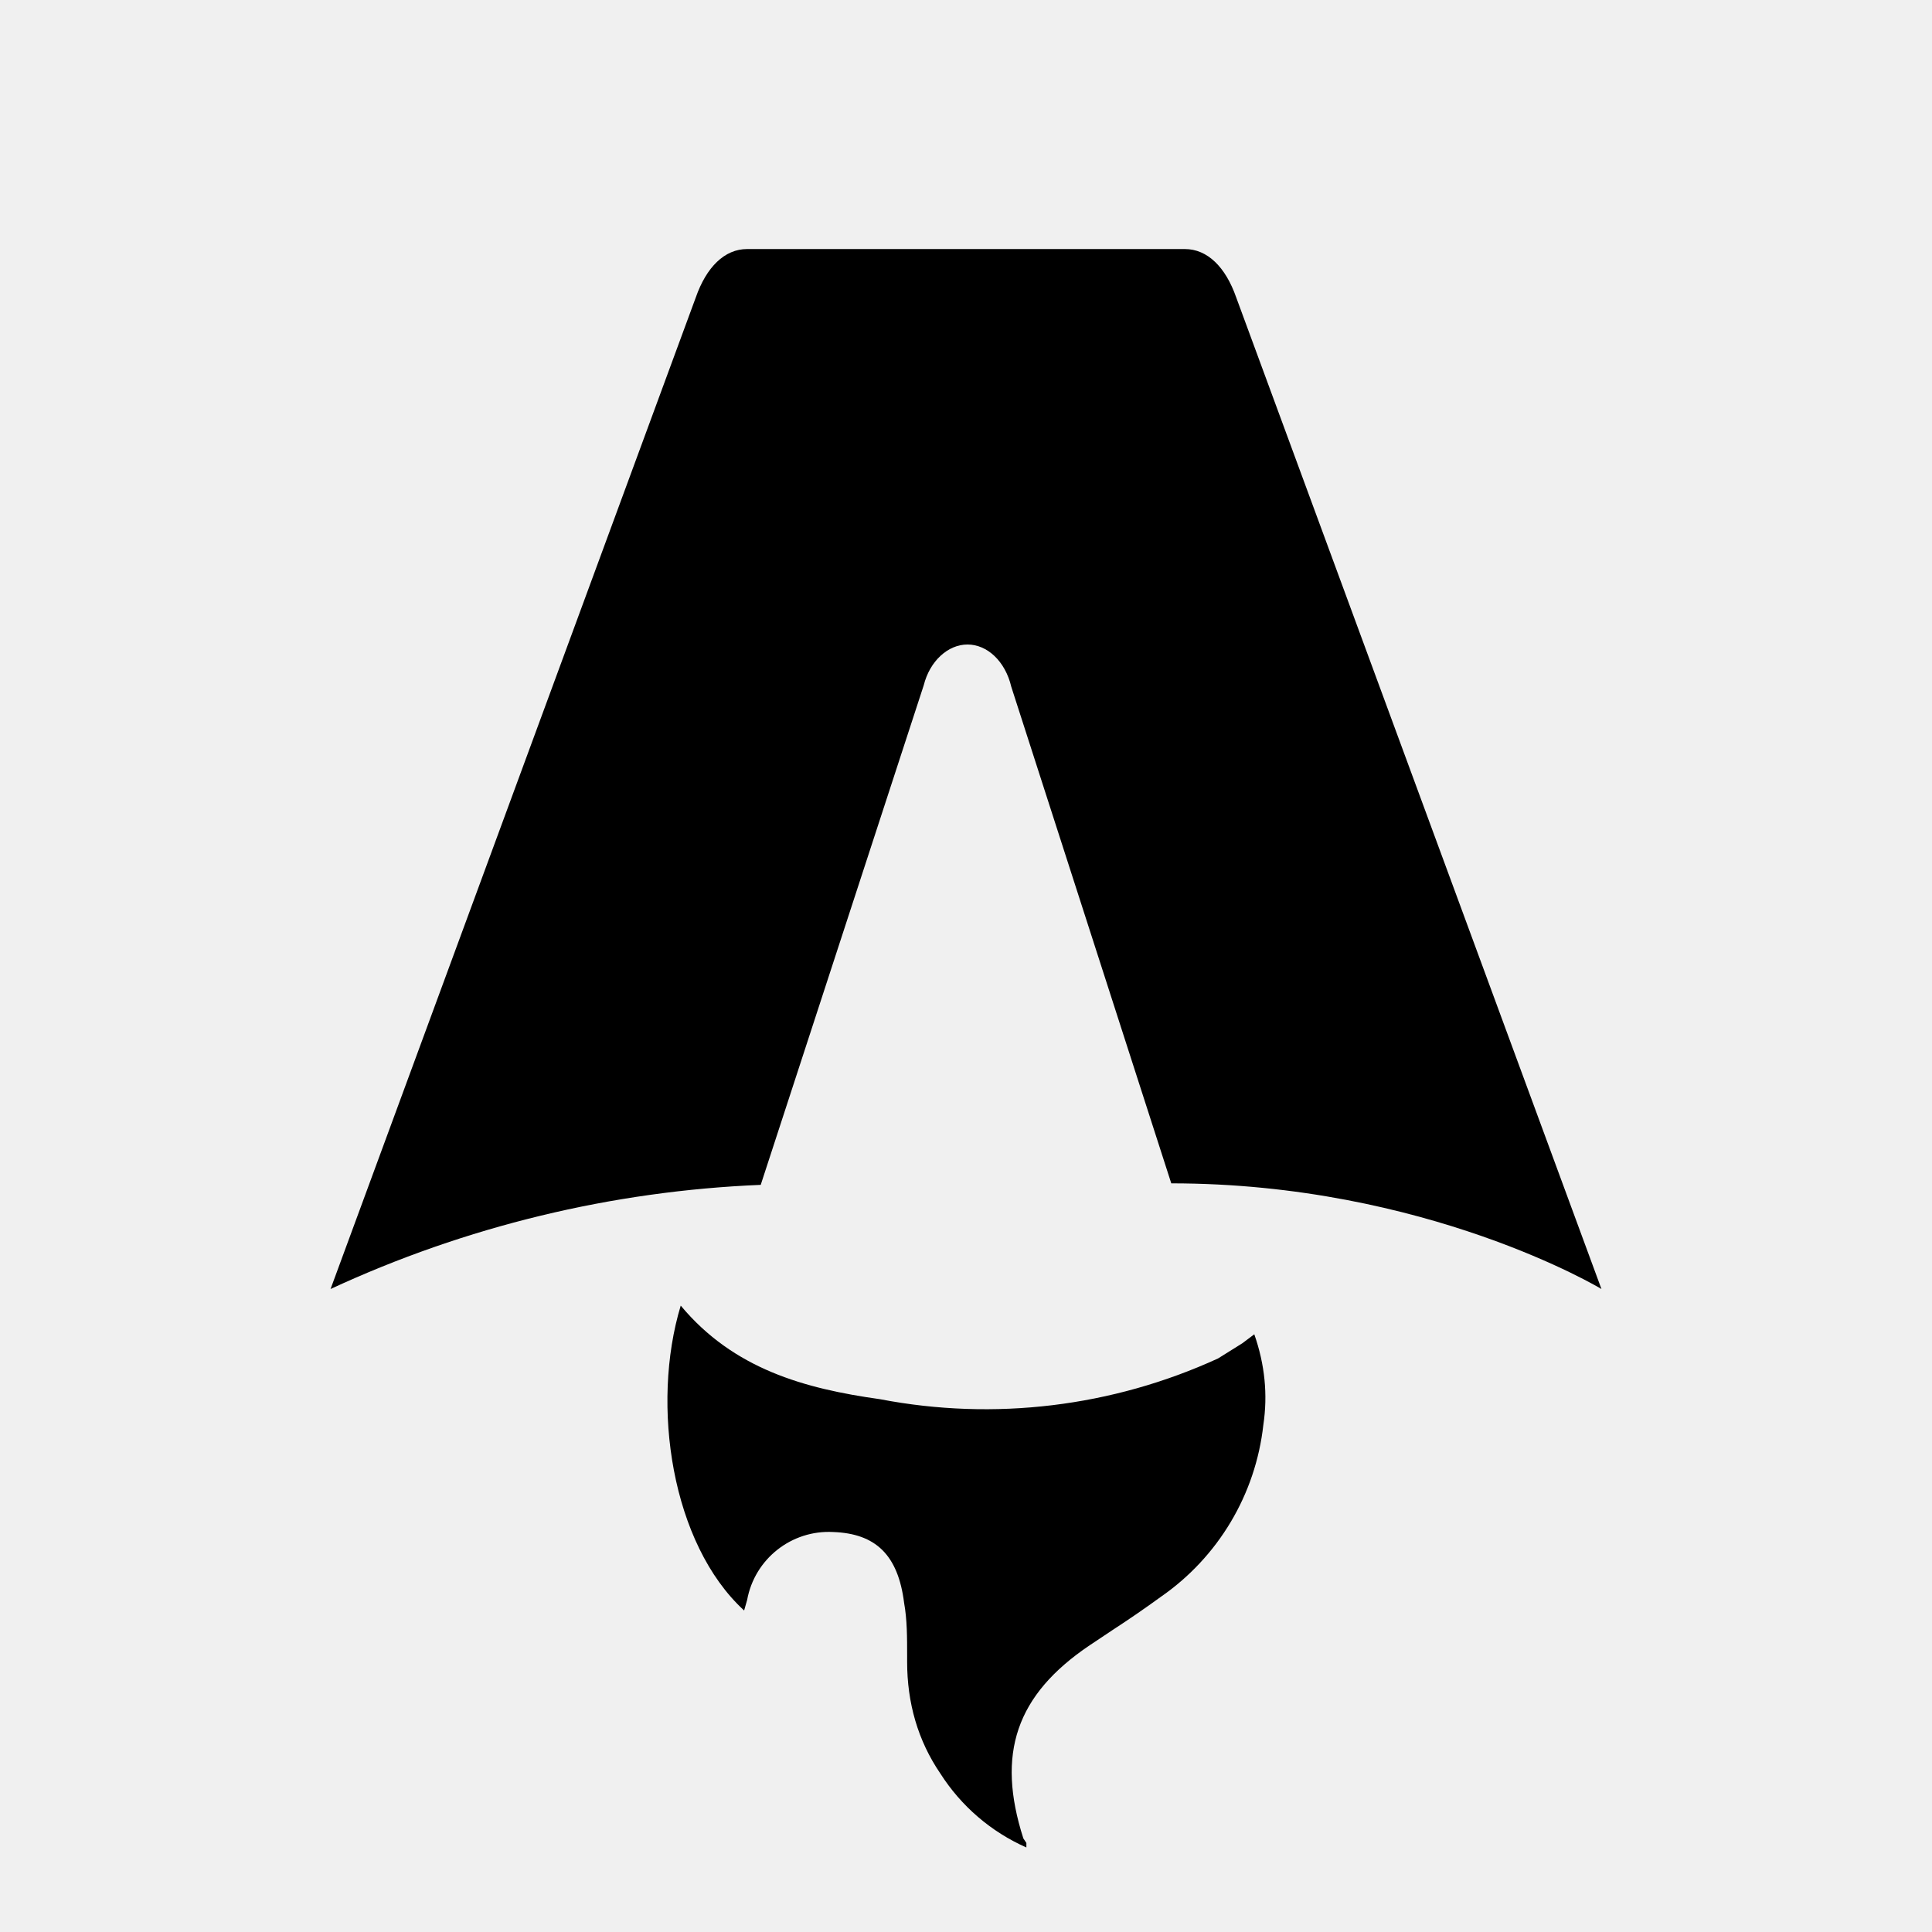
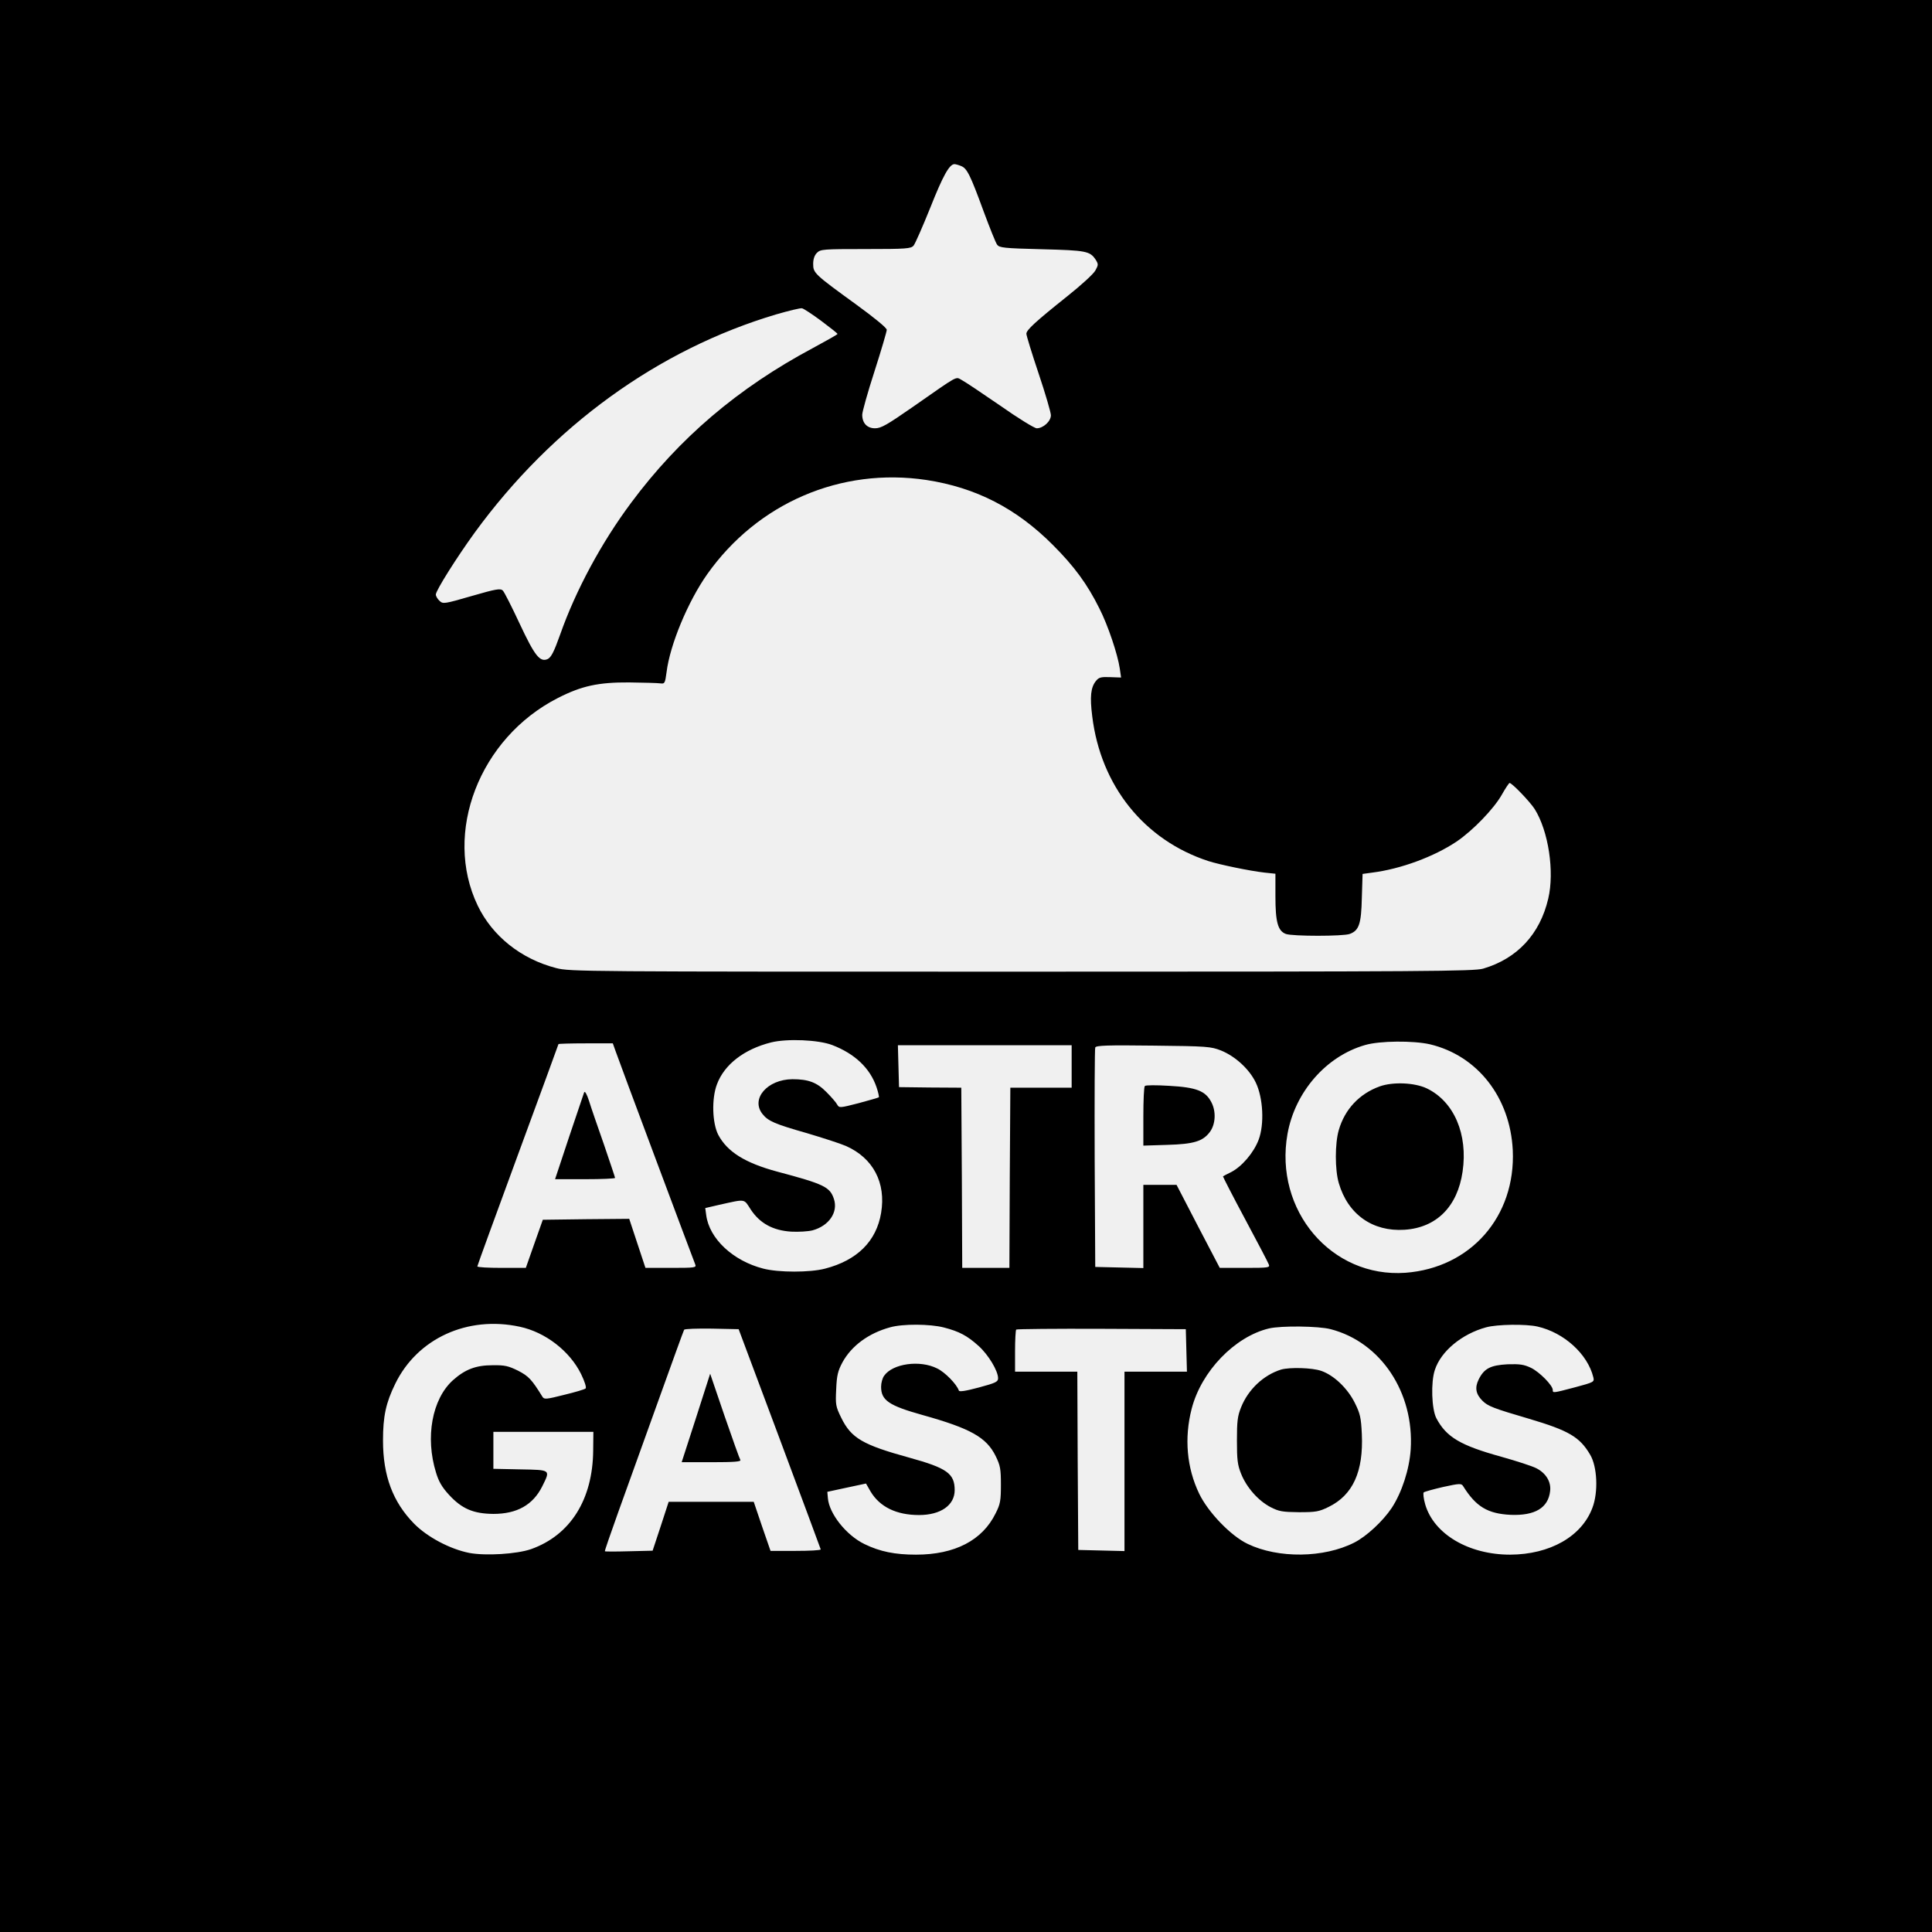
- <svg xmlns="http://www.w3.org/2000/svg" fill="none" viewBox="0 0 128 128">
-   <path d="M50.4 78.5a75.1 75.1 0 0 0-28.5 6.9l24.2-65.7c.7-2 1.9-3.2 3.4-3.2h29c1.5 0 2.7 1.2 3.4 3.2l24.2 65.7s-11.6-7-28.5-7L67 45.5c-.4-1.7-1.6-2.8-2.9-2.8-1.3 0-2.5 1.1-2.9 2.7L50.4 78.5Zm-1.1 28.2Zm-4.2-20.2c-2 6.6-.6 15.8 4.2 20.2a17.5 17.5 0 0 1 .2-.7 5.5 5.5 0 0 1 5.7-4.5c2.8.1 4.3 1.5 4.7 4.7.2 1.1.2 2.3.2 3.5v.4c0 2.7.7 5.2 2.2 7.4a13 13 0 0 0 5.7 4.9v-.3l-.2-.3c-1.8-5.6-.5-9.5 4.4-12.8l1.5-1a73 73 0 0 0 3.2-2.2 16 16 0 0 0 6.8-11.4c.3-2 .1-4-.6-6l-.8.6-1.6 1a37 37 0 0 1-22.4 2.7c-5-.7-9.7-2-13.2-6.2Z" />
-   <style>
-         path { fill: #000; }
-         @media (prefers-color-scheme: dark) {
-             path { fill: #FFF; }
-         }
-     </style>
+ <svg xmlns="http://www.w3.org/2000/svg" version="1.0" width="1024pt" height="1024pt" viewBox="0 0 1024 1024" preserveAspectRatio="xMidYMid meet">
+   <g transform="translate(0,1024) scale(0.1,-0.1)" fill="#000000" stroke="none">
+     <path d="M0 5120 l0 -5120 5120 0 5120 0 0 5120 0 5120 -5120 0 -5120 0 0 -5120z m5094 4240 c31 -12 48 -45 120 -242 32 -86 63 -164 71 -175 12 -16 35 -19 237 -24 235 -6 255 -10 285 -55 15 -24 15 -28 -1 -57 -9 -18 -76 -79 -149 -137 -169 -135 -217 -179 -217 -199 0 -9 29 -104 65 -211 36 -107 65 -207 65 -221 0 -32 -41 -69 -75 -69 -12 0 -100 54 -195 121 -96 66 -187 127 -203 135 -34 18 -11 30 -262 -145 -134 -93 -165 -111 -197 -111 -42 0 -68 27 -68 72 0 15 29 119 65 230 36 112 65 211 65 220 0 10 -63 62 -162 134 -222 161 -228 167 -228 215 0 26 7 46 20 59 19 19 33 20 258 20 215 0 240 2 254 18 8 9 48 100 89 202 67 169 101 230 128 230 5 0 21 -4 35 -10z m-741 -821 c47 -35 86 -66 86 -69 0 -3 -59 -36 -131 -75 -397 -212 -708 -477 -963 -820 -158 -212 -294 -465 -376 -698 -33 -93 -48 -121 -66 -130 -41 -18 -68 15 -149 188 -41 88 -81 167 -89 175 -13 12 -34 9 -165 -29 -145 -42 -152 -43 -170 -26 -11 10 -20 25 -20 34 0 21 111 197 206 328 412 565 973 971 1599 1157 66 19 127 34 136 32 9 -2 55 -32 102 -67z m557 -843 c262 -40 477 -150 671 -345 113 -113 182 -207 246 -336 45 -88 97 -243 108 -318 l7 -48 -57 2 c-49 2 -61 -1 -76 -20 -28 -34 -33 -84 -20 -187 45 -370 276 -657 616 -768 60 -19 218 -52 298 -61 l57 -6 0 -120 c0 -136 13 -183 55 -199 34 -13 306 -13 339 0 49 18 61 53 64 191 l4 127 51 7 c151 19 327 84 448 165 85 58 196 172 239 248 19 34 38 62 41 62 13 0 108 -99 133 -138 73 -116 106 -332 72 -475 -44 -189 -165 -318 -345 -371 -49 -14 -286 -16 -2446 -16 -2330 0 -2394 0 -2467 19 -186 48 -338 169 -416 331 -185 385 9 888 424 1100 127 65 216 84 379 83 77 -1 151 -3 165 -5 23 -3 25 0 33 60 18 145 113 373 215 518 267 378 709 568 1162 500z m-499 -2995 c120 -46 201 -123 235 -224 9 -27 14 -50 12 -53 -3 -2 -51 -16 -107 -31 -101 -26 -103 -26 -114 -7 -5 10 -31 40 -56 65 -51 52 -96 69 -181 69 -133 -1 -222 -104 -159 -184 30 -38 64 -53 236 -102 84 -25 177 -55 207 -68 144 -64 213 -195 186 -355 -25 -150 -127 -251 -297 -295 -80 -21 -246 -21 -327 0 -161 41 -287 159 -303 284 l-5 37 73 17 c145 32 130 34 169 -26 48 -72 117 -110 214 -116 39 -2 90 1 113 7 87 24 136 96 113 166 -21 64 -52 79 -300 145 -171 46 -265 105 -313 195 -32 62 -36 192 -7 268 39 105 144 186 287 222 85 21 251 14 324 -14z m3168 4 c252 -60 425 -281 439 -561 16 -352 -223 -624 -569 -650 -392 -28 -697 331 -625 736 40 223 205 412 411 471 78 23 256 24 344 4z m-4316 -37 c14 -42 408 -1095 422 -1130 7 -17 -3 -18 -128 -18 l-136 0 -43 130 -43 130 -229 -2 -229 -3 -45 -127 -45 -128 -128 0 c-71 0 -129 3 -129 8 0 4 97 270 215 591 118 321 215 585 215 587 0 2 65 4 144 4 l144 0 15 -42z m2417 -80 l0 -113 -163 0 -162 0 -3 -477 -2 -478 -125 0 -125 0 -2 478 -3 477 -165 1 -165 2 -3 111 -3 111 461 0 460 0 0 -112z m792 84 c76 -31 150 -99 184 -170 39 -81 46 -221 15 -303 -26 -69 -89 -142 -145 -171 -22 -11 -42 -21 -44 -23 -1 -1 51 -103 117 -226 66 -123 123 -232 126 -241 7 -17 -3 -18 -126 -18 l-134 0 -115 220 -114 220 -88 0 -88 0 0 -220 0 -221 -127 3 -128 3 -3 575 c-1 316 0 581 3 588 4 11 64 13 307 10 288 -3 306 -5 360 -26z m-3717 -1464 c136 -29 265 -129 325 -251 19 -39 29 -71 24 -76 -5 -5 -56 -20 -114 -34 -95 -24 -106 -25 -115 -10 -57 92 -73 109 -129 138 -51 25 -70 30 -135 29 -89 0 -146 -22 -211 -80 -110 -100 -147 -302 -89 -489 14 -47 32 -78 69 -118 68 -74 129 -100 235 -101 126 0 210 48 259 146 44 89 47 87 -116 90 l-143 3 0 98 0 98 265 0 265 0 -1 -98 c-2 -261 -121 -450 -330 -524 -76 -26 -239 -36 -326 -20 -102 20 -223 84 -293 155 -113 115 -165 254 -165 441 0 128 15 199 65 301 117 240 383 362 660 302z m2248 -4 c81 -21 123 -43 184 -98 52 -47 103 -132 103 -171 0 -19 -13 -25 -102 -49 -71 -19 -104 -24 -106 -16 -11 33 -73 97 -115 117 -91 46 -236 26 -281 -39 -9 -12 -16 -38 -16 -58 0 -72 41 -100 220 -150 254 -71 338 -118 387 -217 25 -51 28 -69 28 -153 0 -83 -3 -102 -28 -151 -70 -143 -216 -219 -422 -219 -111 0 -191 16 -273 56 -97 47 -187 161 -194 243 l-3 34 102 22 103 22 24 -42 c49 -82 137 -125 257 -125 115 0 189 52 189 132 0 88 -41 117 -240 172 -247 68 -308 103 -361 211 -30 61 -31 70 -27 152 3 73 9 97 33 142 48 88 139 155 253 186 67 19 212 18 285 -1z m3146 5 c141 -32 266 -146 296 -269 6 -25 3 -26 -97 -53 -118 -31 -118 -31 -118 -14 0 24 -70 95 -115 117 -38 18 -59 21 -125 19 -90 -5 -124 -22 -153 -81 -21 -43 -15 -77 20 -112 29 -29 57 -40 248 -96 209 -62 268 -96 323 -190 38 -63 44 -199 12 -282 -57 -152 -225 -247 -436 -248 -220 0 -404 109 -450 266 -9 31 -12 60 -8 64 5 4 52 17 104 29 87 19 96 19 105 4 68 -109 130 -146 252 -152 129 -5 199 37 209 126 6 49 -22 95 -73 121 -21 11 -104 38 -186 61 -217 60 -291 104 -344 204 -25 48 -30 191 -8 256 32 99 143 191 272 226 58 16 211 18 272 4z m-1096 -14 c266 -69 443 -336 424 -637 -7 -106 -47 -229 -101 -311 -47 -70 -133 -150 -198 -183 -161 -82 -403 -85 -565 -7 -89 42 -210 168 -257 266 -66 137 -80 295 -40 450 51 199 229 383 410 426 64 15 263 13 327 -4z m-2921 -580 c119 -319 217 -583 218 -587 0 -5 -60 -8 -133 -8 l-133 0 -45 130 -44 130 -225 0 -226 0 -42 -129 -43 -130 -125 -3 c-69 -2 -127 -2 -128 0 -2 1 30 93 70 205 40 111 134 373 209 581 75 209 138 383 141 388 3 5 69 7 147 6 l142 -3 217 -580z m2156 468 l3 -113 -166 0 -165 0 0 -475 0 -476 -122 3 -123 3 -3 473 -2 472 -165 0 -165 0 0 108 c0 60 3 111 6 115 3 3 207 5 453 4 l446 -2 3 -112z" />
+     <path d="M7313 4482 c-108 -39 -185 -121 -217 -231 -21 -71 -21 -212 0 -282 48 -165 179 -258 348 -247 170 11 281 123 308 308 29 198 -45 371 -189 441 -65 31 -179 36 -250 11z" />
+     <path d="M3096 4450 c-3 -8 -39 -115 -80 -237 l-74 -223 159 0 c87 0 159 3 159 7 0 3 -27 83 -59 177 -33 94 -69 198 -79 231 -12 37 -22 54 -26 45z" />
+     <path d="M6068 4484 c-5 -4 -8 -77 -8 -162 l0 -154 128 4 c140 4 188 19 225 69 30 41 33 108 8 156 -31 61 -79 80 -226 88 -66 4 -123 4 -127 -1z" />
+     <path d="M6790 2981 c-93 -29 -174 -105 -212 -200 -19 -47 -22 -75 -22 -176 0 -101 3 -129 22 -176 29 -73 91 -143 156 -177 45 -23 62 -26 151 -27 90 0 106 3 157 28 129 63 185 188 176 386 -4 87 -9 109 -37 165 -38 77 -111 147 -178 170 -48 17 -168 20 -213 7z" />
+     <path d="M3689 2725 l-76 -235 159 0 c120 0 157 3 152 12 -4 6 -42 112 -84 234 l-76 223 -75 -234z" />
+   </g>
</svg>
